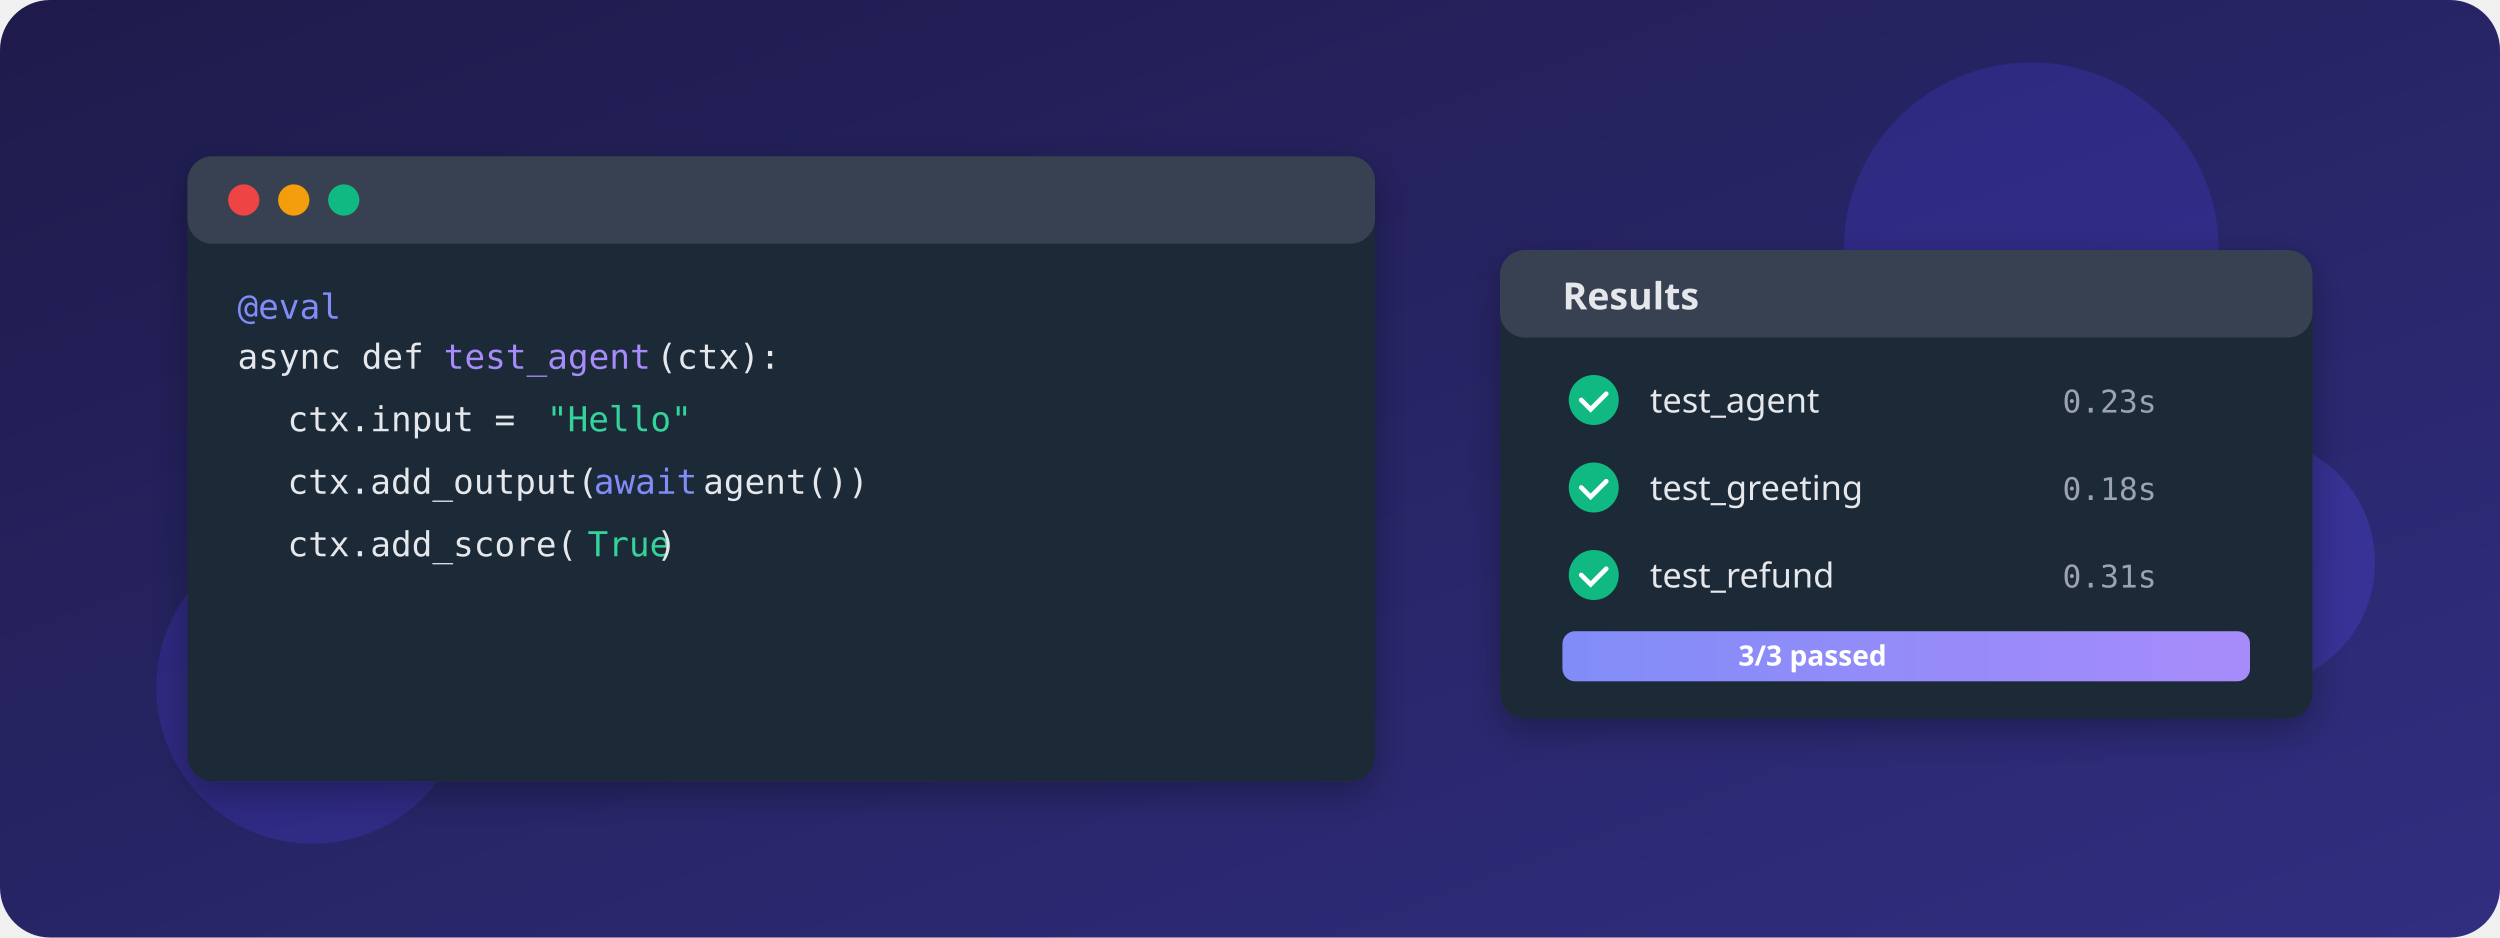
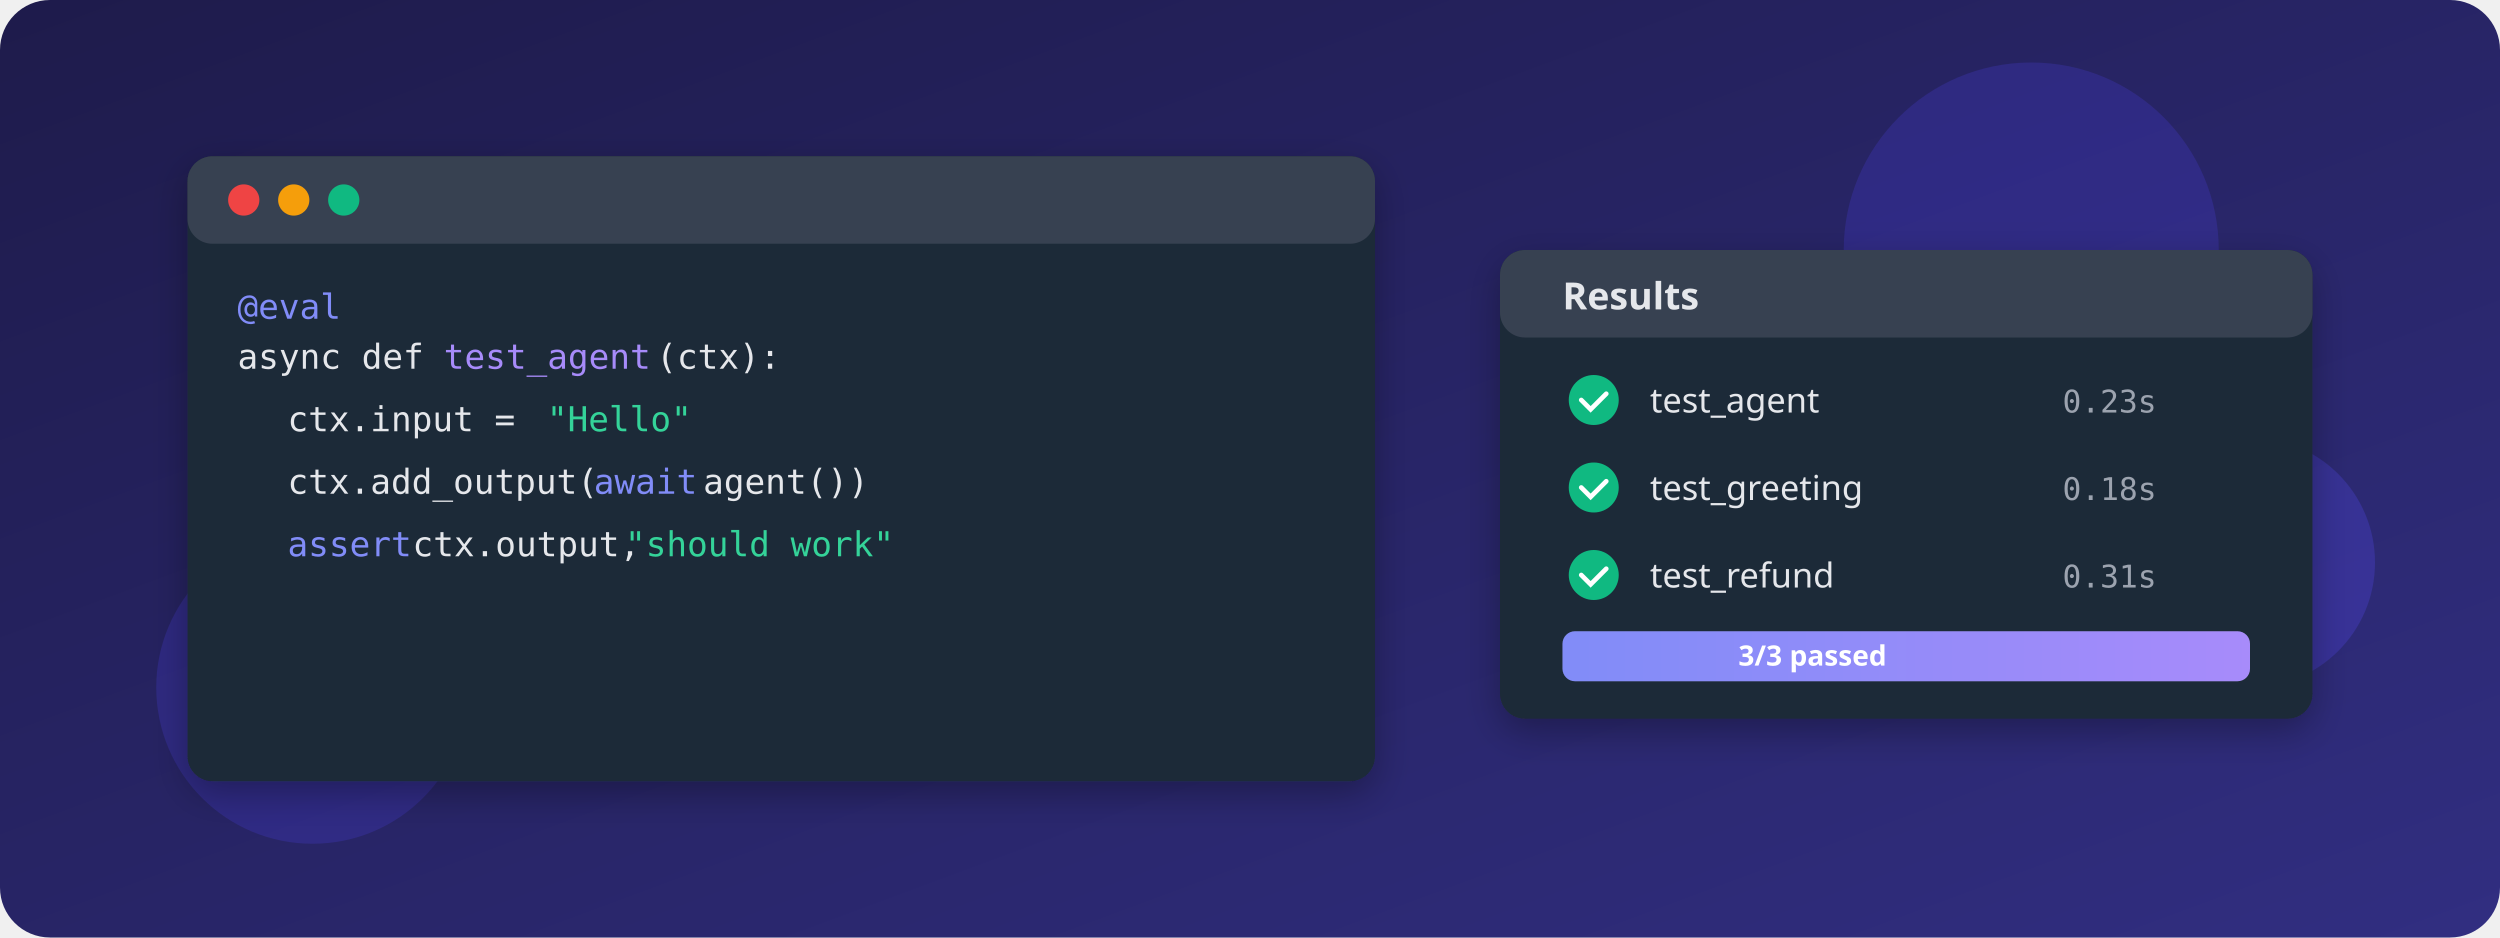
<svg xmlns="http://www.w3.org/2000/svg" width="800" height="300" viewBox="0 0 800 300" fill="none">
  <defs>
    <linearGradient id="bgGradientDark" x1="0%" y1="0%" x2="100%" y2="100%">
      <stop offset="0%" style="stop-color:#1E1B4B;stop-opacity:1" />
      <stop offset="100%" style="stop-color:#312E81;stop-opacity:1" />
    </linearGradient>
    <linearGradient id="accentGradientDark" x1="0%" y1="0%" x2="100%" y2="0%">
      <stop offset="0%" style="stop-color:#818CF8" />
      <stop offset="100%" style="stop-color:#A78BFA" />
    </linearGradient>
  </defs>
  <rect width="800" height="300" rx="16" fill="url(#bgGradientDark)" />
  <circle cx="650" cy="80" r="60" fill="#4338CA" opacity="0.3" />
  <circle cx="720" cy="180" r="40" fill="#4F46E5" opacity="0.3" />
  <circle cx="100" cy="220" r="50" fill="#4338CA" opacity="0.3" />
  <rect x="60" y="50" width="380" height="200" rx="8" fill="#1F2937" filter="drop-shadow(0 4px 6px rgba(0,0,0,0.3))" />
  <rect x="60" y="50" width="380" height="28" rx="8" fill="#374151" />
  <circle cx="78" cy="64" r="5" fill="#EF4444" />
  <circle cx="94" cy="64" r="5" fill="#F59E0B" />
  <circle cx="110" cy="64" r="5" fill="#10B981" />
  <text x="76" y="102" font-family="monospace" font-size="11" fill="#818CF8">@eval</text>
  <text x="76" y="118" font-family="monospace" font-size="11" fill="#E5E7EB">async def </text>
  <text x="142" y="118" font-family="monospace" font-size="11" fill="#A78BFA">test_agent</text>
  <text x="210" y="118" font-family="monospace" font-size="11" fill="#E5E7EB">(ctx):</text>
  <text x="92" y="138" font-family="monospace" font-size="11" fill="#E5E7EB">ctx.input = </text>
  <text x="175" y="138" font-family="monospace" font-size="11" fill="#34D399">"Hello"</text>
  <text x="92" y="158" font-family="monospace" font-size="11" fill="#E5E7EB">ctx.add_output(</text>
  <text x="190" y="158" font-family="monospace" font-size="11" fill="#818CF8">await</text>
  <text x="225" y="158" font-family="monospace" font-size="11" fill="#E5E7EB"> agent())</text>
-   <text x="92" y="178" font-family="monospace" font-size="11" fill="#E5E7EB">ctx.add_score(</text>
-   <text x="188" y="178" font-family="monospace" font-size="11" fill="#34D399">True</text>
-   <text x="210" y="178" font-family="monospace" font-size="11" fill="#E5E7EB">)</text>
+   <text x="92" y="178" font-family="monospace" font-size="11" fill="#818CF8">assert</text>
+   <text x="132" y="178" font-family="monospace" font-size="11" fill="#E5E7EB">ctx.output,</text>
+   <text x="200" y="178" font-family="monospace" font-size="11" fill="#34D399">"should work"</text>
  <rect x="480" y="80" width="260" height="150" rx="8" fill="#1F2937" filter="drop-shadow(0 4px 6px rgba(0,0,0,0.3))" />
  <rect x="480" y="80" width="260" height="28" rx="8" fill="#374151" />
  <text x="500" y="99" font-family="system-ui" font-size="12" font-weight="600" fill="#E5E7EB">Results</text>
  <circle cx="510" cy="128" r="8" fill="#10B981" />
  <path d="M506 128L509 131L514 126" stroke="white" stroke-width="1.5" stroke-linecap="round" />
  <text x="528" y="132" font-family="system-ui" font-size="11" fill="#E5E7EB">test_agent</text>
  <text x="660" y="132" font-family="monospace" font-size="10" fill="#9CA3AF">0.23s</text>
  <circle cx="510" cy="156" r="8" fill="#10B981" />
  <path d="M506 156L509 159L514 154" stroke="white" stroke-width="1.5" stroke-linecap="round" />
  <text x="528" y="160" font-family="system-ui" font-size="11" fill="#E5E7EB">test_greeting</text>
  <text x="660" y="160" font-family="monospace" font-size="10" fill="#9CA3AF">0.18s</text>
  <circle cx="510" cy="184" r="8" fill="#10B981" />
  <path d="M506 184L509 187L514 182" stroke="white" stroke-width="1.5" stroke-linecap="round" />
  <text x="528" y="188" font-family="system-ui" font-size="11" fill="#E5E7EB">test_refund</text>
  <text x="660" y="188" font-family="monospace" font-size="10" fill="#9CA3AF">0.31s</text>
  <rect x="500" y="202" width="220" height="16" rx="4" fill="#374151" />
  <rect x="500" y="202" width="220" height="16" rx="4" fill="url(#accentGradientDark)" />
  <text x="580" y="213" font-family="system-ui" font-size="9" font-weight="600" fill="white" text-anchor="middle">3/3 passed</text>
</svg>
